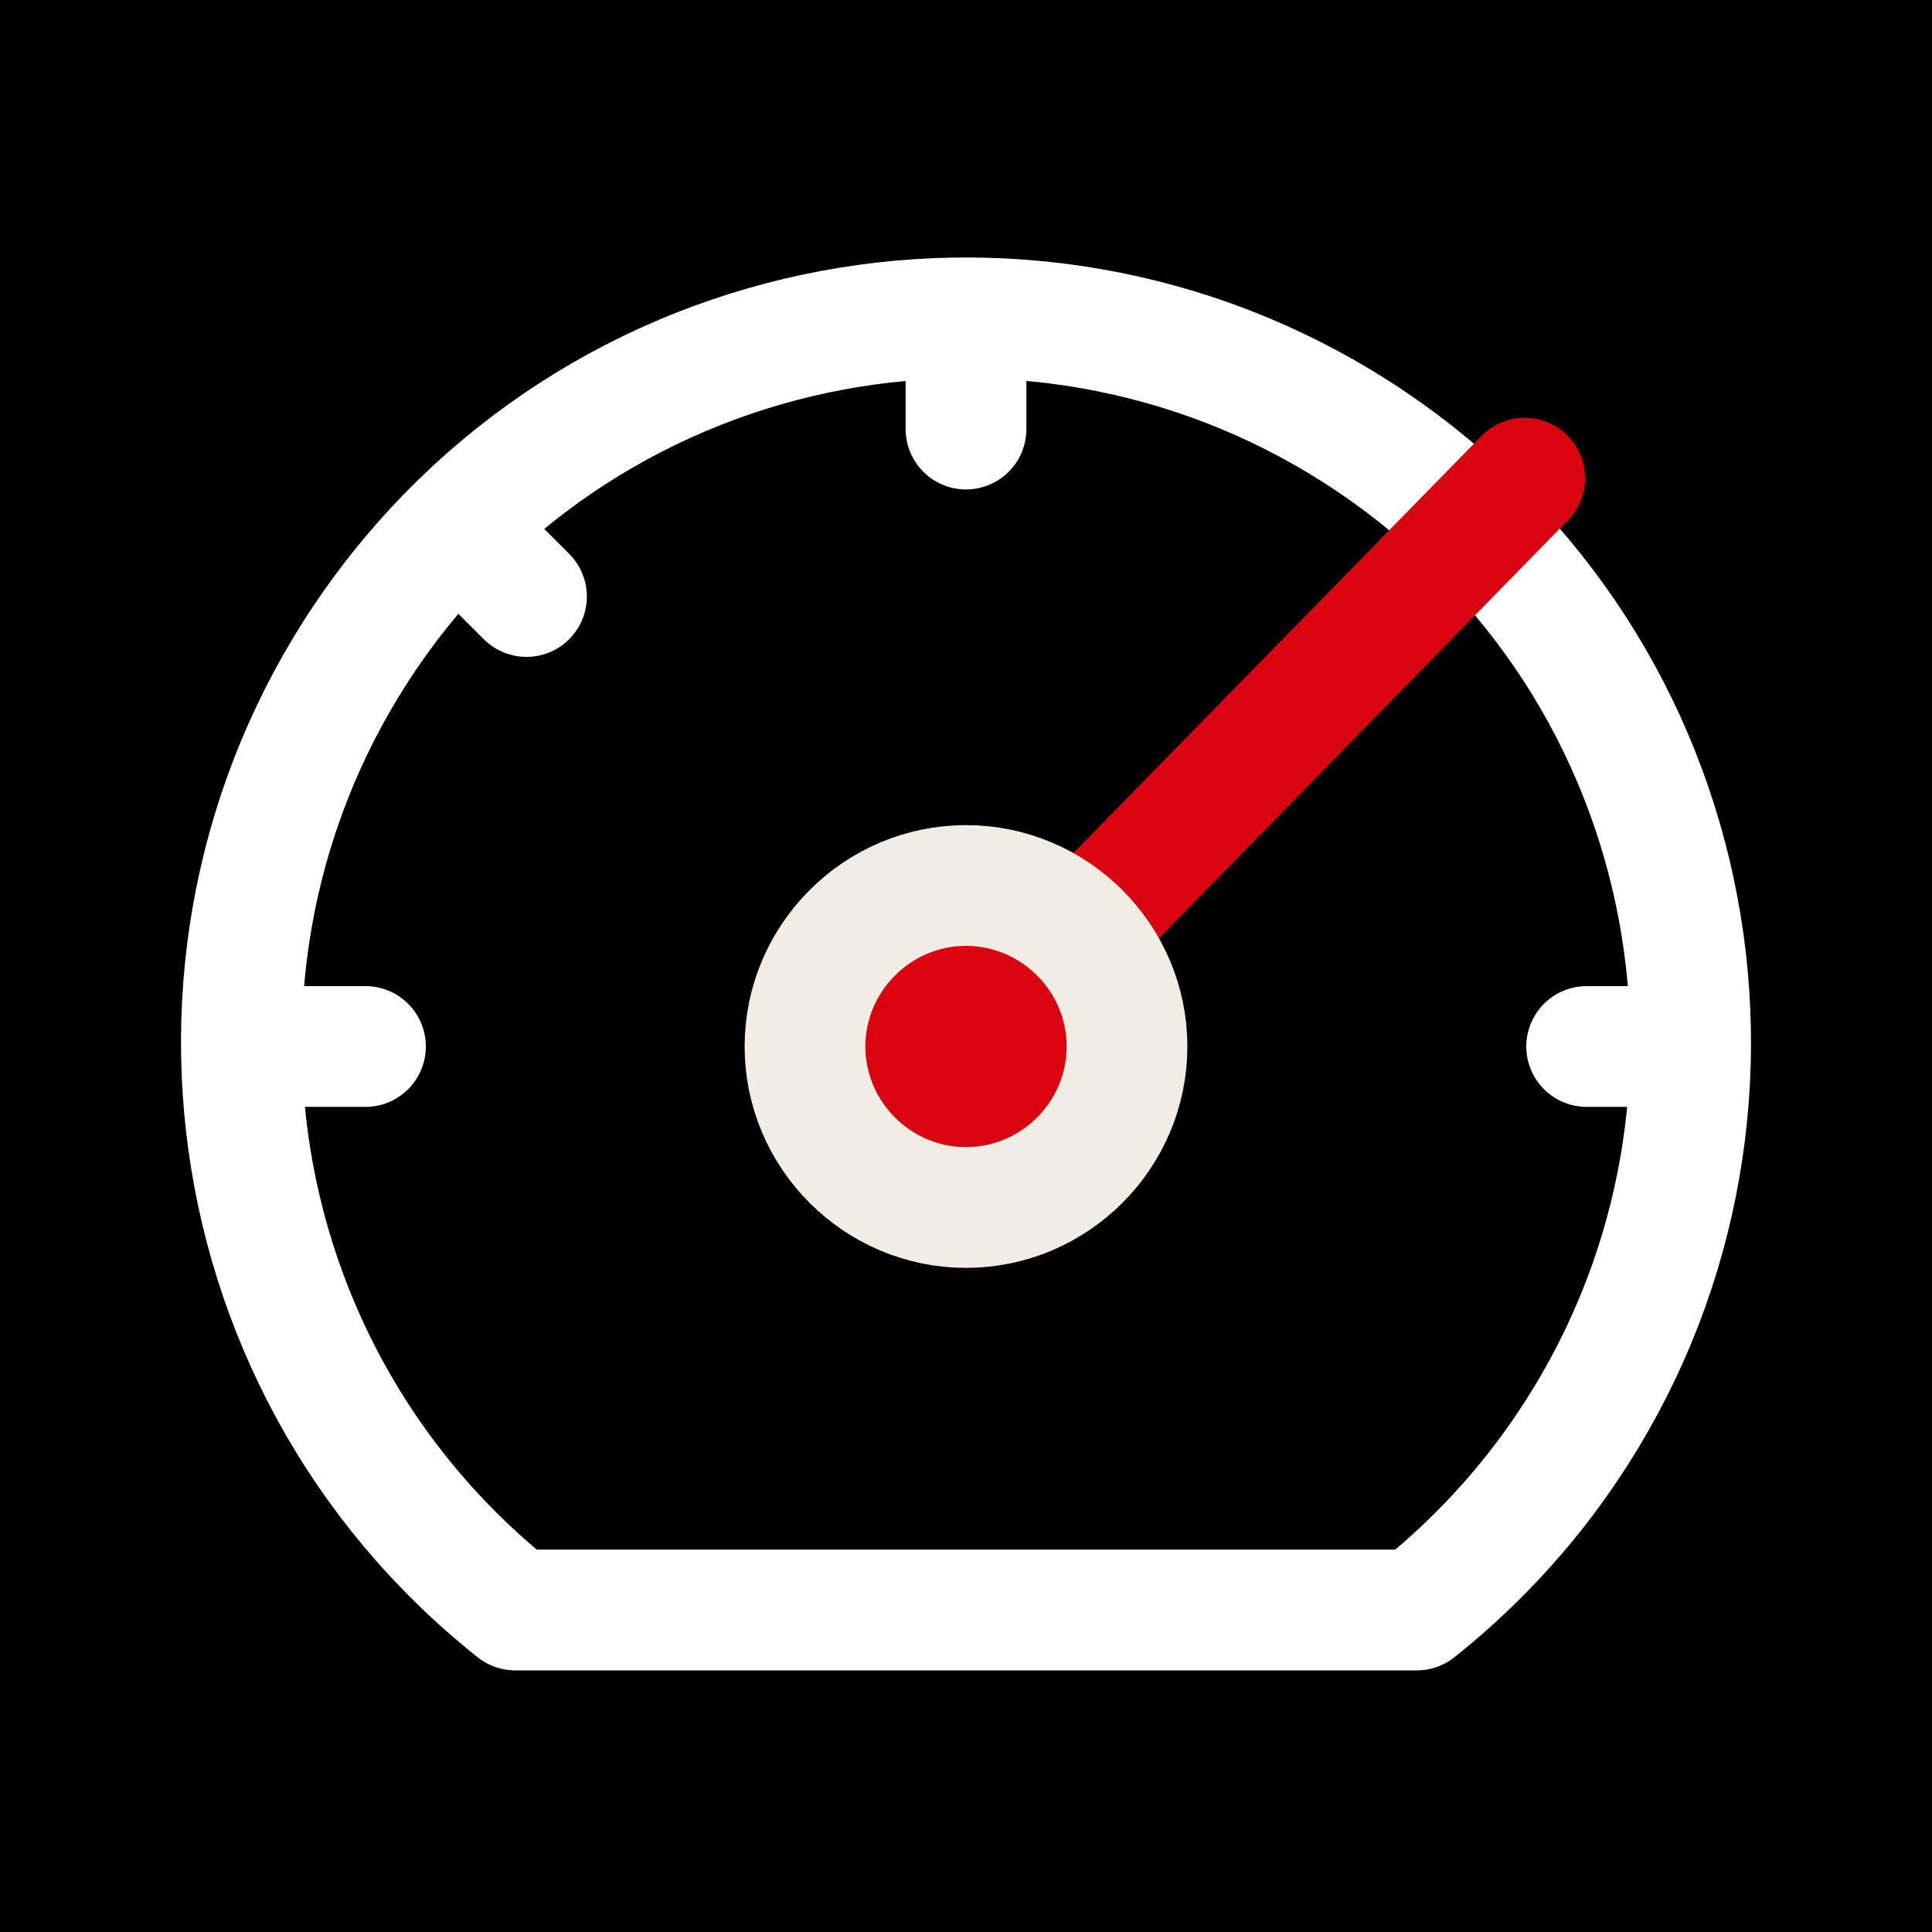
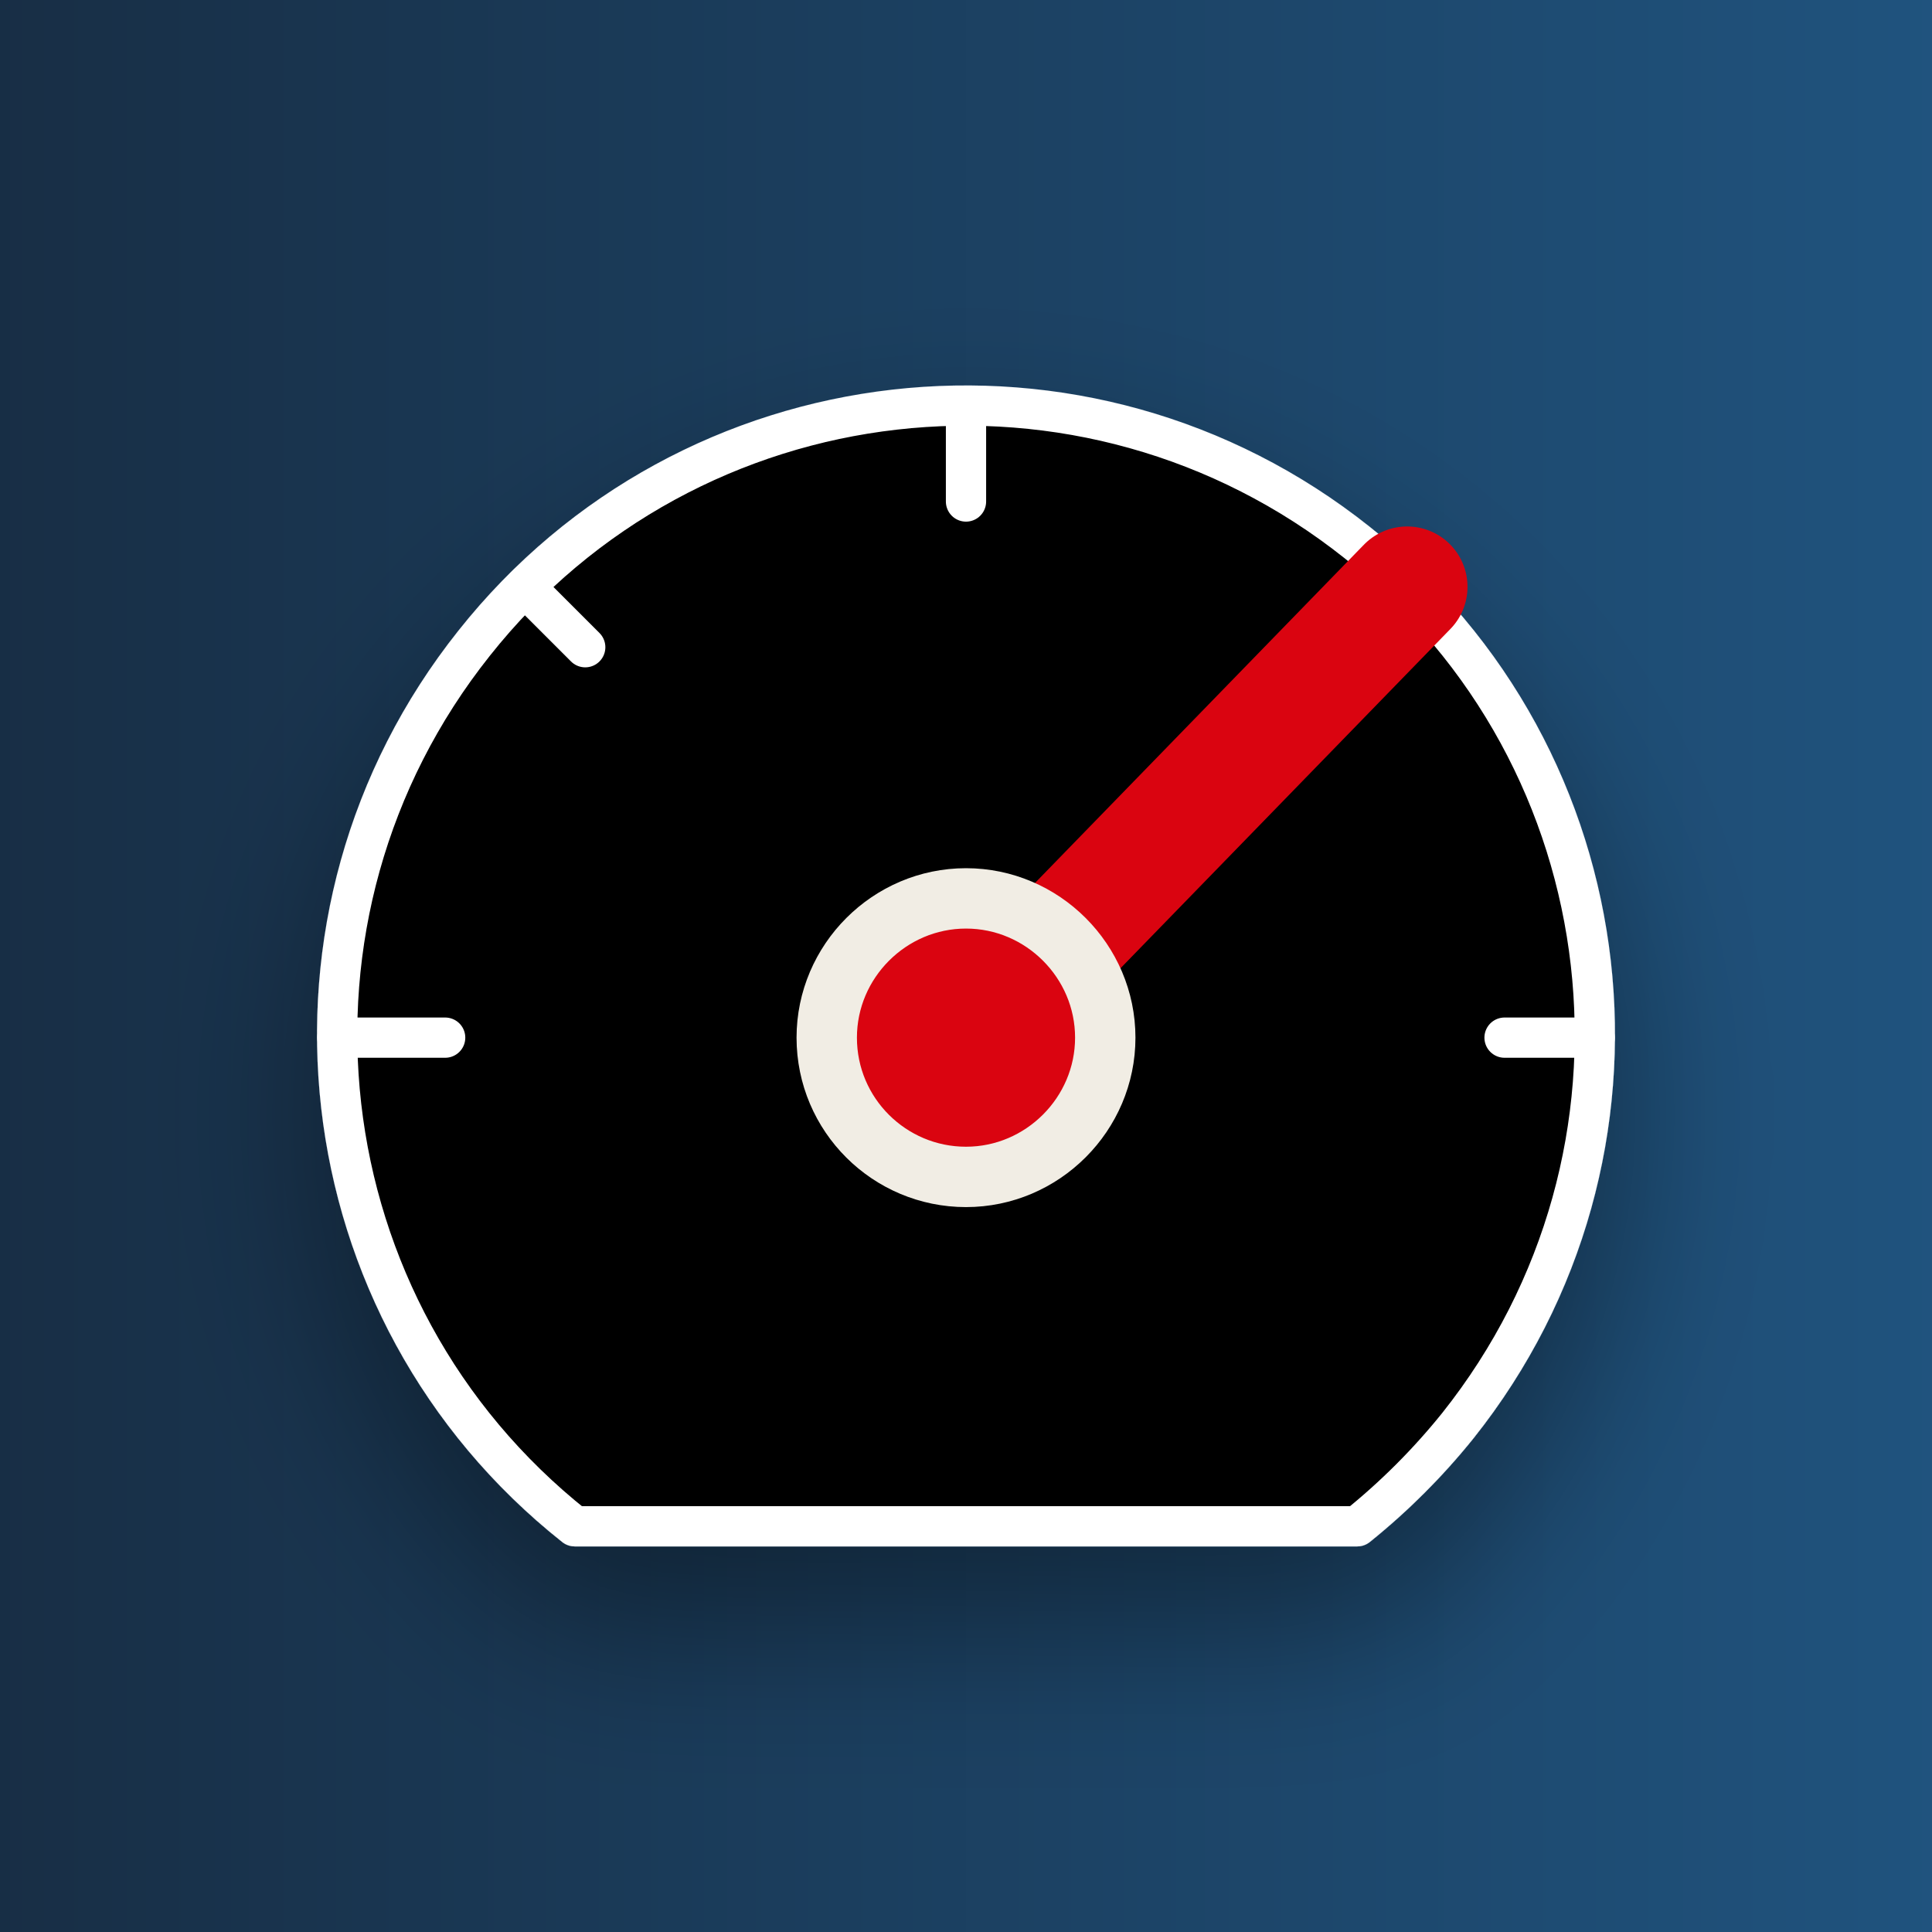
<svg xmlns="http://www.w3.org/2000/svg" id="Layer_1" viewBox="0 0 24 24">
  <defs>
-     <style>.cls-1{stroke:#da0410;}.cls-1,.cls-2{fill:none;}.cls-1,.cls-2,.cls-3{stroke-linecap:round;stroke-linejoin:round;stroke-width:1.5px;}.cls-2{stroke:#fff;}.cls-3{fill:#da0410;stroke:#f1ede4;}</style>
+     <style>.cls-1{fill:url(#linear-gradient);}.cls-2{stroke:#da0410;stroke-width:1.5px;}.cls-2,.cls-3{fill:none;}.cls-2,.cls-3,.cls-4,.cls-5{stroke-linecap:round;stroke-linejoin:round;}.cls-3,.cls-5{stroke:#fff;stroke-width:.5px;}.cls-4{fill:#da0410;stroke:#f1ede4;stroke-width:.75px;}.cls-5{filter:url(#drop-shadow-1);}</style>
+     <linearGradient id="linear-gradient" x1="-1.36" y1="12.87" x2="25.36" y2="12.87" gradientUnits="userSpaceOnUse">
+       <stop offset="0" stop-color="#172c42" />
+       <stop offset="1" stop-color="#205581" />
+     </linearGradient>
+     <filter id="drop-shadow-1" x="0" y="2" width="24" height="22" filterUnits="userSpaceOnUse">
+       <feOffset dx="0" dy="1" />
+       <feGaussianBlur result="blur" stdDeviation="1" />
+       <feFlood flood-color="#000" flood-opacity=".4" />
+       <feComposite in2="blur" operator="in" />
+       <feComposite in="SourceGraphic" />
+     </filter>
  </defs>
-   <rect x="-1.36" y="-.49" width="26.72" height="26.72" />
-   <path class="cls-2" d="M6.4,20c-3.89-3.09-4.54-8.75-1.45-12.65,3.09-3.89,8.75-4.54,12.65-1.45,3.89,3.09,4.54,8.75,1.45,12.65-.43.54-.91,1.02-1.45,1.45H6.4Z" />
-   <path class="cls-1" d="M13.45,11.55l5.49-5.61" />
-   <line class="cls-2" x1="12" y1="4.42" x2="12" y2="5.33" />
-   <line class="cls-2" x1="3.66" y1="13" x2="4.54" y2="13" />
-   <line class="cls-2" x1="20.78" y1="13" x2="19.71" y2="13" />
-   <line class="cls-2" x1="5.68" y1="6.55" x2="6.54" y2="7.41" />
-   <path class="cls-3" d="M10,13c0,1.1.9,2,2,2s2-.9,2-2-.9-2-2-2-2,.9-2,2" />
+   <rect class="cls-1" x="-1.36" y="-.49" width="26.72" height="26.72" />
+   <path class="cls-5" d="M7.14,18.96c-3.38-2.68-3.94-7.59-1.25-10.97,2.68-3.38,7.59-3.94,10.97-1.25,3.38,2.68,3.94,7.59,1.25,10.97-.37.46-.79.88-1.25,1.25H7.14Z" />
+   <path class="cls-2" d="M13.26,11.63l4.22-4.34" />
+   <line class="cls-3" x1="12" y1="5.04" x2="12" y2="6.23" />
+   <line class="cls-3" x1="4.19" y1="12.89" x2="5.53" y2="12.89" />
+   <line class="cls-3" x1="19.81" y1="12.89" x2="18.69" y2="12.89" />
+   <line class="cls-3" x1="6.52" y1="7.29" x2="7.27" y2="8.04" />
+   <path class="cls-4" d="M10.27,12.89c0,.96.78,1.73,1.73,1.73s1.73-.78,1.73-1.73-.78-1.73-1.73-1.73-1.73.78-1.73,1.73" />
</svg>
